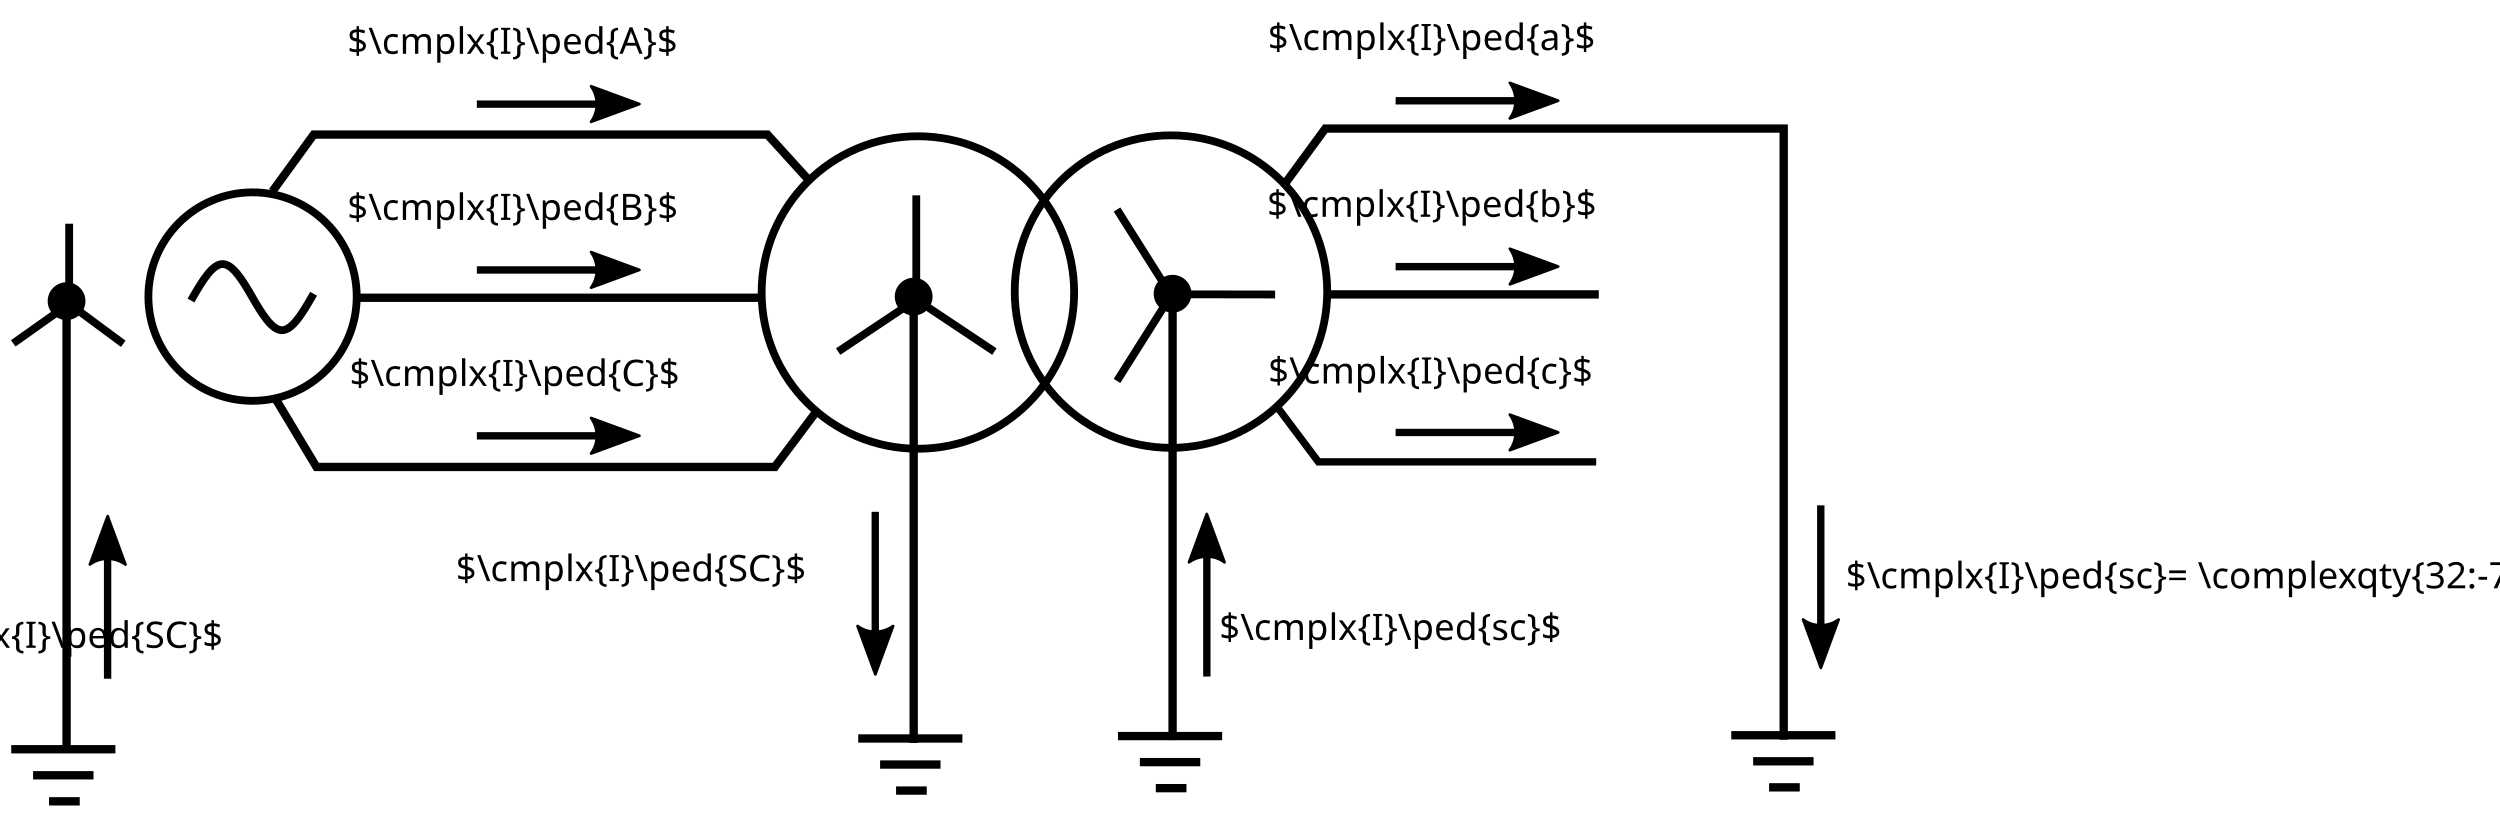
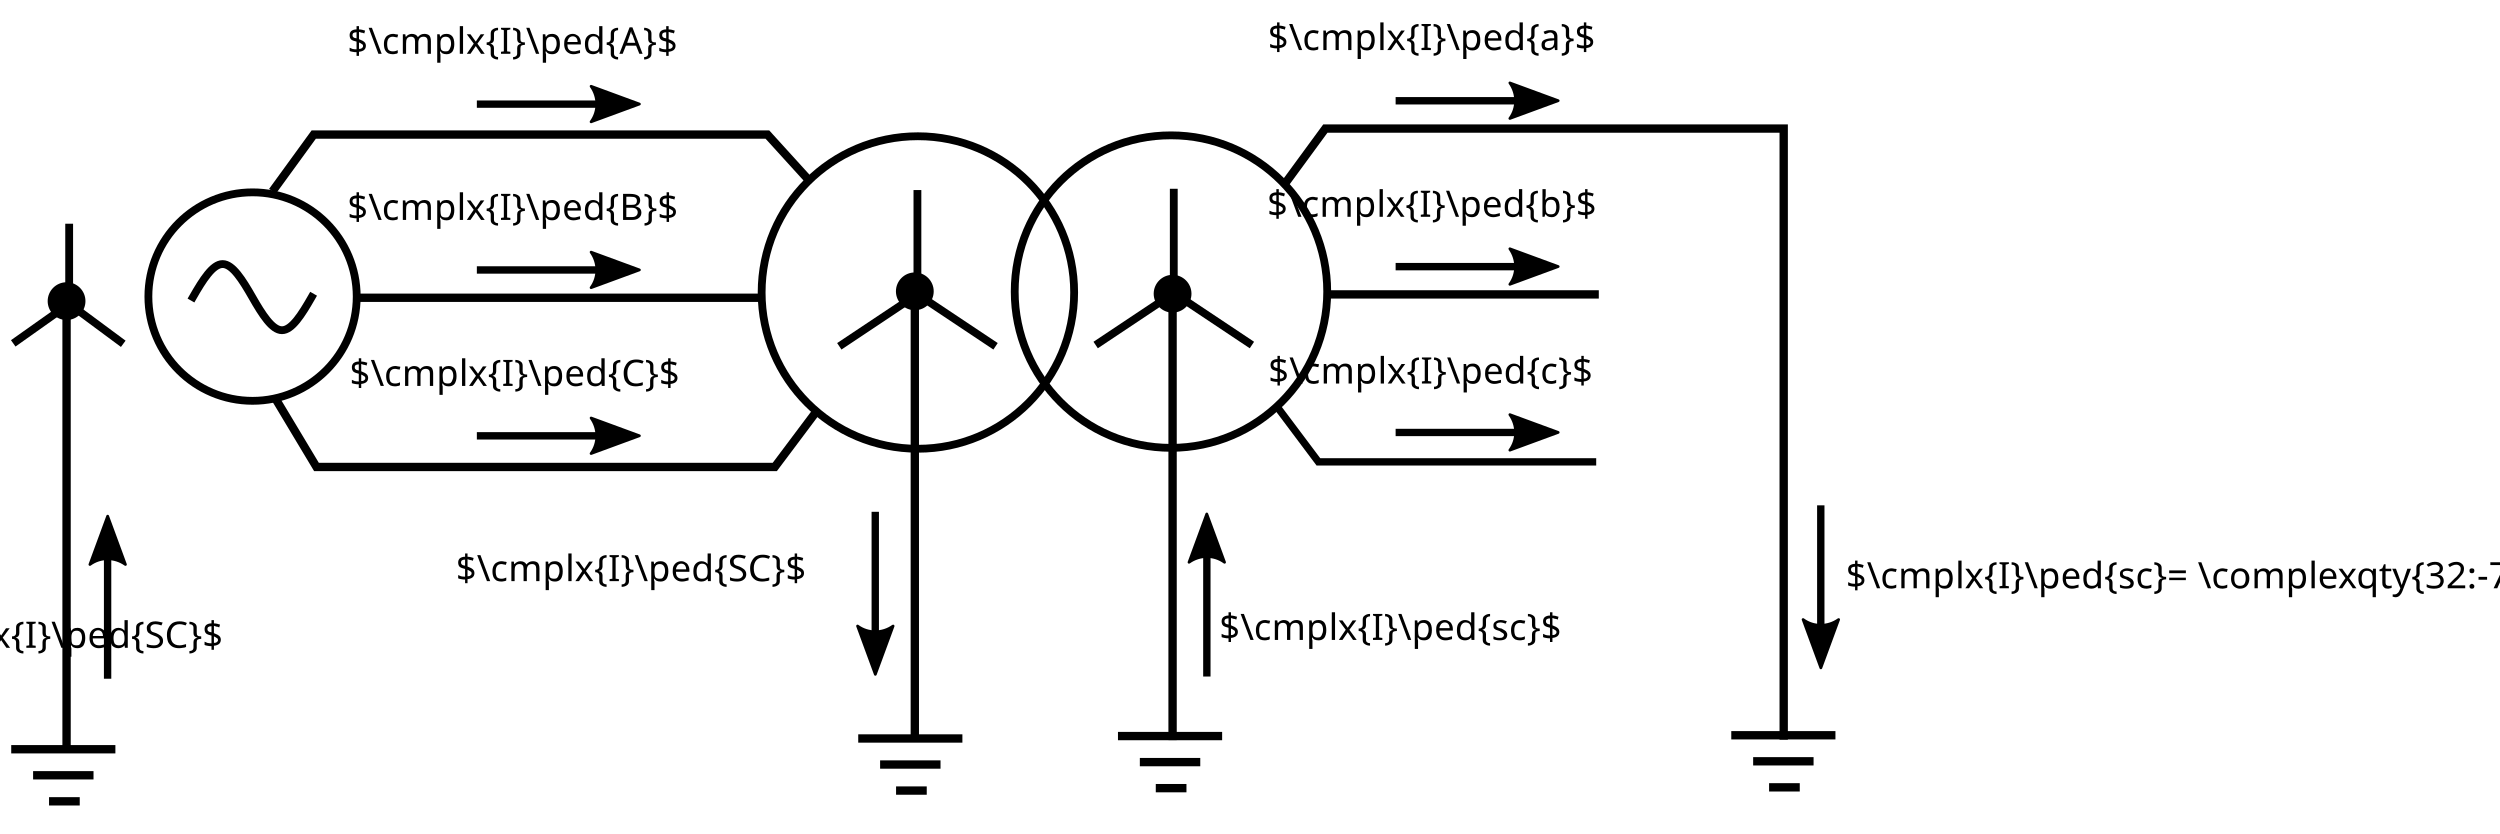
<svg xmlns="http://www.w3.org/2000/svg" viewBox="0 0 96 32" version="1.1" id="svg3347" height="30mm" width="90mm">
  <defs id="defs3349">
    <linearGradient id="linearGradient2857">
      <stop style="stop-color:#280b0b;stop-opacity:1;" offset="0" id="stop2855" />
    </linearGradient>
    <marker orient="auto" refY="0" refX="0" id="marker1740" style="overflow:visible">
      <path id="path1622" d="M 5.77,0 -2.88,5 V -5 Z" style="fill:#000000;fill-opacity:1;fill-rule:evenodd;stroke:#000000;stroke-width:1pt;stroke-opacity:1" transform="scale(0.4)" />
    </marker>
    <marker orient="auto" refY="0" refX="0" id="DotM" style="overflow:visible">
      <path id="path4112" d="m -2.5,-1 c 0,2.76 -2.24,5 -5,5 -2.76,0 -5,-2.24 -5,-5 0,-2.76 2.24,-5 5,-5 2.76,0 5,2.24 5,5 z" style="fill-rule:evenodd;stroke:#000000;stroke-width:1pt" transform="matrix(0.4,0,0,0.4,2.96,0.4)" />
    </marker>
    <marker orient="auto" refY="0" refX="0" id="DiamondMend" style="overflow:visible">
      <path id="path4148" d="M 0,-7.071 -7.071,0 0,7.071 7.071,0 Z" style="fill-rule:evenodd;stroke:#000000;stroke-width:1pt" transform="matrix(0.4,0,0,0.4,-2.6,0)" />
    </marker>
    <marker orient="auto" refY="0" refX="0" id="Arrow2Send" style="overflow:visible">
      <path id="path4010" style="fill-rule:evenodd;stroke-width:0.625;stroke-linejoin:round" d="M 8.719,4.034 -2.207,0.016 8.719,-4.002 c -1.745,2.372 -1.735,5.617 -6e-7,8.035 z" transform="matrix(-0.3,0,0,-0.3,0.69,0)" />
    </marker>
    <marker orient="auto" refY="0" refX="0" id="Arrow1Send" style="overflow:visible">
      <path id="path3992" d="M 0,0 5,-5 -12.5,0 5,5 Z" style="fill-rule:evenodd;stroke:#000000;stroke-width:1pt" transform="matrix(-0.2,0,0,-0.2,-1.2,0)" />
    </marker>
    <marker orient="auto" refY="0" refX="0" id="TriangleOutM" style="overflow:visible">
      <path id="path4122" d="M 5.77,0 -2.88,5 V -5 Z" style="fill-rule:evenodd;stroke:#000000;stroke-width:1pt" transform="scale(0.4)" />
    </marker>
    <marker orient="auto" refY="0" refX="0" id="marker19821" style="overflow:visible">
      <path id="path19823" style="fill:#0000ff;fill-opacity:1;fill-rule:evenodd;stroke:#0000ff;stroke-width:0.625;stroke-linejoin:round;stroke-opacity:1" d="M 8.719,4.034 -2.207,0.016 8.719,-4.002 c -1.745,2.372 -1.735,5.617 -6e-7,8.035 z" transform="scale(-0.6)" />
    </marker>
    <marker orient="auto" refY="0" refX="0" id="marker19783" style="overflow:visible">
      <path id="path19785" style="fill:#0000ff;fill-opacity:1;fill-rule:evenodd;stroke:#0000ff;stroke-width:0.625;stroke-linejoin:round;stroke-opacity:1" d="M 8.719,4.034 -2.207,0.016 8.719,-4.002 c -1.745,2.372 -1.735,5.617 -6e-7,8.035 z" transform="scale(0.6)" />
    </marker>
    <marker orient="auto" refY="0" refX="0" id="marker19695" style="overflow:visible">
      <path id="path19697" style="fill:#000000;fill-opacity:1;fill-rule:evenodd;stroke:#000000;stroke-width:0.625;stroke-linejoin:round;stroke-opacity:1" d="M 8.719,4.034 -2.207,0.016 8.719,-4.002 c -1.745,2.372 -1.735,5.617 -6e-7,8.035 z" transform="scale(-0.6)" />
    </marker>
    <marker orient="auto" refY="0" refX="0" id="marker19641" style="overflow:visible">
      <path id="path19643" style="fill:#000000;fill-opacity:1;fill-rule:evenodd;stroke:#000000;stroke-width:0.625;stroke-linejoin:round;stroke-opacity:1" d="M 8.719,4.034 -2.207,0.016 8.719,-4.002 c -1.745,2.372 -1.735,5.617 -6e-7,8.035 z" transform="scale(0.6)" />
    </marker>
    <marker orient="auto" refY="0" refX="0" id="marker19409" style="overflow:visible">
      <path id="path19411" style="fill:#ff0000;fill-opacity:1;fill-rule:evenodd;stroke:#ff0000;stroke-width:0.625;stroke-linejoin:round;stroke-opacity:1" d="M 8.719,4.034 -2.207,0.016 8.719,-4.002 c -1.745,2.372 -1.735,5.617 -6e-7,8.035 z" transform="scale(-0.6)" />
    </marker>
    <marker orient="auto" refY="0" refX="0" id="marker17726" style="overflow:visible">
      <path id="path7652" d="M 0,0 5,-5 -12.5,0 5,5 Z" style="fill:#000000;fill-opacity:1;fill-rule:evenodd;stroke:#000000;stroke-width:1pt;stroke-opacity:1" transform="matrix(0.8,0,0,0.8,10,0)" />
    </marker>
    <marker orient="auto" refY="0" refX="0" id="marker17688" style="overflow:visible">
      <path id="path17690" style="fill:#000000;fill-opacity:1;fill-rule:evenodd;stroke:#000000;stroke-width:0.625;stroke-linejoin:round;stroke-opacity:1" d="M 8.719,4.034 -2.207,0.016 8.719,-4.002 c -1.745,2.372 -1.735,5.617 -6e-7,8.035 z" transform="matrix(-1.1,0,0,-1.1,-1.1,0)" />
    </marker>
    <marker orient="auto" refY="0" refX="0" id="marker16234" style="overflow:visible">
      <path id="path16236" style="fill:#000000;fill-opacity:1;fill-rule:evenodd;stroke:#000000;stroke-width:0.625;stroke-linejoin:round;stroke-opacity:1" d="M 8.719,4.034 -2.207,0.016 8.719,-4.002 c -1.745,2.372 -1.735,5.617 -6e-7,8.035 z" transform="scale(0.6)" />
    </marker>
    <marker orient="auto" refY="0" refX="0" id="marker15512" style="overflow:visible">
      <path id="path15514" style="fill:#000000;fill-opacity:1;fill-rule:evenodd;stroke:#000000;stroke-width:0.625;stroke-linejoin:round;stroke-opacity:1" d="M 8.719,4.034 -2.207,0.016 8.719,-4.002 c -1.745,2.372 -1.735,5.617 -6e-7,8.035 z" transform="scale(-0.6)" />
    </marker>
    <marker orient="auto" refY="0" refX="0" id="marker15458" style="overflow:visible">
      <path id="path15460" style="fill:#000000;fill-opacity:1;fill-rule:evenodd;stroke:#000000;stroke-width:0.625;stroke-linejoin:round;stroke-opacity:1" d="M 8.719,4.034 -2.207,0.016 8.719,-4.002 c -1.745,2.372 -1.735,5.617 -6e-7,8.035 z" transform="scale(0.6)" />
    </marker>
    <marker orient="auto" refY="0" refX="0" id="marker14302" style="overflow:visible">
      <path id="path14304" style="fill:#000000;fill-opacity:1;fill-rule:evenodd;stroke:#000000;stroke-width:0.625;stroke-linejoin:round;stroke-opacity:1" d="M 8.719,4.034 -2.207,0.016 8.719,-4.002 c -1.745,2.372 -1.735,5.617 -6e-7,8.035 z" transform="scale(-0.6)" />
    </marker>
    <marker orient="auto" refY="0" refX="0" id="TriangleOutL" style="overflow:visible">
      <path id="path7794" d="M 5.77,0 -2.88,5 V -5 Z" style="fill:#000000;fill-opacity:1;fill-rule:evenodd;stroke:#000000;stroke-width:1pt;stroke-opacity:1" transform="scale(0.8)" />
    </marker>
    <marker orient="auto" refY="0" refX="0" id="marker12663" style="overflow:visible">
      <path id="path7673" style="fill:#000000;fill-opacity:1;fill-rule:evenodd;stroke:#000000;stroke-width:0.625;stroke-linejoin:round;stroke-opacity:1" d="M 8.719,4.034 -2.207,0.016 8.719,-4.002 c -1.745,2.372 -1.735,5.617 -6e-7,8.035 z" transform="matrix(-1.1,0,0,-1.1,-1.1,0)" />
    </marker>
    <marker orient="auto" refY="0" refX="0" id="marker12527" style="overflow:visible">
      <path id="path12529" style="fill:#000000;fill-opacity:1;fill-rule:evenodd;stroke:#000000;stroke-width:0.625;stroke-linejoin:round;stroke-opacity:1" d="M 8.719,4.034 -2.207,0.016 8.719,-4.002 c -1.745,2.372 -1.735,5.617 -6e-7,8.035 z" transform="scale(-0.6)" />
    </marker>
    <marker orient="auto" refY="0" refX="0" id="marker12395" style="overflow:visible">
      <path id="path12397" style="fill:#000000;fill-opacity:1;fill-rule:evenodd;stroke:#000000;stroke-width:0.625;stroke-linejoin:round;stroke-opacity:1" d="M 8.719,4.034 -2.207,0.016 8.719,-4.002 c -1.745,2.372 -1.735,5.617 -6e-7,8.035 z" transform="scale(-0.6)" />
    </marker>
    <marker orient="auto" refY="0" refX="0" id="marker7993" style="overflow:visible">
      <path id="path7995" style="fill:#000000;fill-opacity:1;fill-rule:evenodd;stroke:#000000;stroke-width:0.625;stroke-linejoin:round;stroke-opacity:1" d="M 8.719,4.034 -2.207,0.016 8.719,-4.002 c -1.745,2.372 -1.735,5.617 -6e-7,8.035 z" transform="scale(-0.6)" />
    </marker>
    <marker orient="auto" refY="0" refX="0" id="marker7939" style="overflow:visible">
      <path id="path7941" style="fill:#000000;fill-opacity:1;fill-rule:evenodd;stroke:#000000;stroke-width:0.625;stroke-linejoin:round;stroke-opacity:1" d="M 8.719,4.034 -2.207,0.016 8.719,-4.002 c -1.745,2.372 -1.735,5.617 -6e-7,8.035 z" transform="scale(0.6)" />
    </marker>
    <marker orient="auto" refY="0" refX="0" id="marker7908" style="overflow:visible">
      <path id="path7658" d="M 0,0 5,-5 -12.5,0 5,5 Z" style="fill:#000000;fill-opacity:1;fill-rule:evenodd;stroke:#000000;stroke-width:1pt;stroke-opacity:1" transform="matrix(0.4,0,0,0.4,4,0)" />
    </marker>
    <marker style="overflow:visible" id="Arrow1Mend" refX="0" refY="0" orient="auto">
      <path transform="matrix(-0.4,0,0,-0.4,-4,0)" style="fill:#000000;fill-opacity:1;fill-rule:evenodd;stroke:#000000;stroke-width:1pt;stroke-opacity:1" d="M 0,0 5,-5 -12.5,0 5,5 Z" id="path4223" />
    </marker>
    <marker style="overflow:visible" id="Arrow1Mstart" refX="0" refY="0" orient="auto">
      <path transform="matrix(0.4,0,0,0.4,4,0)" style="fill:#000000;fill-opacity:1;fill-rule:evenodd;stroke:#000000;stroke-width:1pt;stroke-opacity:1" d="M 0,0 5,-5 -12.5,0 5,5 Z" id="path4220" />
    </marker>
    <marker style="overflow:visible" id="Arrow2Lend" refX="0" refY="0" orient="auto">
      <path transform="matrix(-1.1,0,0,-1.1,-1.1,0)" d="M 8.719,4.034 -2.207,0.016 8.719,-4.002 c -1.745,2.372 -1.735,5.617 -6e-7,8.035 z" style="fill:#000000;fill-opacity:1;fill-rule:evenodd;stroke:#000000;stroke-width:0.625;stroke-linejoin:round;stroke-opacity:1" id="path4235" />
    </marker>
    <marker style="overflow:visible" id="marker5809" refX="0" refY="0" orient="auto">
      <path transform="matrix(-0.8,0,0,-0.8,-10,0)" style="fill:#000000;fill-opacity:1;fill-rule:evenodd;stroke:#000000;stroke-width:1pt;stroke-opacity:1" d="M 0,0 5,-5 -12.5,0 5,5 Z" id="path5811" />
    </marker>
    <marker style="overflow:visible" id="Arrow1Lstart" refX="0" refY="0" orient="auto">
      <path transform="matrix(0.8,0,0,0.8,10,0)" style="fill:#000000;fill-opacity:1;fill-rule:evenodd;stroke:#000000;stroke-width:1pt;stroke-opacity:1" d="M 0,0 5,-5 -12.5,0 5,5 Z" id="path4165" />
    </marker>
    <marker style="overflow:visible" id="marker5277" refX="0" refY="0" orient="auto">
      <path transform="matrix(-0.8,0,0,-0.8,-10,0)" style="fill:#000000;fill-opacity:1;fill-rule:evenodd;stroke:#000000;stroke-width:1pt;stroke-opacity:1" d="M 0,0 5,-5 -12.5,0 5,5 Z" id="path5279" />
    </marker>
    <marker style="overflow:visible" id="Arrow1Lend" refX="0" refY="0" orient="auto">
      <path transform="matrix(-0.8,0,0,-0.8,-10,0)" style="fill:#000000;fill-opacity:1;fill-rule:evenodd;stroke:#000000;stroke-width:1pt;stroke-opacity:1" d="M 0,0 5,-5 -12.5,0 5,5 Z" id="path4168" />
    </marker>
    <marker style="overflow:visible" id="Arrow2Lstart" refX="0" refY="0" orient="auto">
      <path transform="matrix(1.1,0,0,1.1,1.1,0)" d="M 8.719,4.034 -2.207,0.016 8.719,-4.002 c -1.745,2.372 -1.735,5.617 -6e-7,8.035 z" style="fill:#000000;fill-opacity:1;fill-rule:evenodd;stroke:#000000;stroke-width:0.625;stroke-linejoin:round;stroke-opacity:1" id="path4183" />
    </marker>
    <marker orient="auto" refY="0" refX="0" id="marker7993-1" style="overflow:visible">
      <path id="path7995-7" style="fill:#000000;fill-opacity:1;fill-rule:evenodd;stroke:#000000;stroke-width:0.625;stroke-linejoin:round;stroke-opacity:1" d="M 8.719,4.034 -2.207,0.016 8.719,-4.002 c -1.745,2.372 -1.735,5.617 -6e-7,8.035 z" transform="scale(-0.6)" />
    </marker>
    <marker orient="auto" refY="0" refX="0" id="marker7939-1" style="overflow:visible">
      <path id="path7941-5" style="fill:#000000;fill-opacity:1;fill-rule:evenodd;stroke:#000000;stroke-width:0.625;stroke-linejoin:round;stroke-opacity:1" d="M 8.719,4.034 -2.207,0.016 8.719,-4.002 c -1.745,2.372 -1.735,5.617 -6e-7,8.035 z" transform="scale(0.6)" />
    </marker>
    <marker orient="auto" refY="0" refX="0" id="DotM-1" style="overflow:visible">
      <path id="path4112-4" d="m -2.5,-1 c 0,2.76 -2.24,5 -5,5 -2.76,0 -5,-2.24 -5,-5 0,-2.76 2.24,-5 5,-5 2.76,0 5,2.24 5,5 z" style="fill-rule:evenodd;stroke:#000000;stroke-width:1pt" transform="matrix(0.4,0,0,0.4,2.96,0.4)" />
    </marker>
    <marker orient="auto" refY="0" refX="0" id="marker7993-4" style="overflow:visible">
      <path id="path7995-2" style="fill:#000000;fill-opacity:1;fill-rule:evenodd;stroke:#000000;stroke-width:0.625;stroke-linejoin:round;stroke-opacity:1" d="M 8.719,4.034 -2.207,0.016 8.719,-4.002 c -1.745,2.372 -1.735,5.617 -6e-7,8.035 z" transform="scale(-0.6)" />
    </marker>
    <marker orient="auto" refY="0" refX="0" id="DotM-1-1" style="overflow:visible">
      <path id="path4112-4-7" d="m -2.5,-1 c 0,2.76 -2.24,5 -5,5 -2.76,0 -5,-2.24 -5,-5 0,-2.76 2.24,-5 5,-5 2.76,0 5,2.24 5,5 z" style="fill-rule:evenodd;stroke:#000000;stroke-width:1pt" transform="matrix(0.4,0,0,0.4,2.96,0.4)" />
    </marker>
    <marker orient="auto" refY="0" refX="0" id="DotM-1-0" style="overflow:visible">
      <path id="path4112-4-9" d="m -2.5,-1 c 0,2.76 -2.24,5 -5,5 -2.76,0 -5,-2.24 -5,-5 0,-2.76 2.24,-5 5,-5 2.76,0 5,2.24 5,5 z" style="fill-rule:evenodd;stroke:#000000;stroke-width:1pt" transform="matrix(0.4,0,0,0.4,2.96,0.4)" />
    </marker>
    <marker orient="auto" refY="0" refX="0" id="DotM-1-1-4" style="overflow:visible">
      <path id="path4112-4-7-5" d="m -2.5,-1 c 0,2.76 -2.24,5 -5,5 -2.76,0 -5,-2.24 -5,-5 0,-2.76 2.24,-5 5,-5 2.76,0 5,2.24 5,5 z" style="fill-rule:evenodd;stroke:#000000;stroke-width:1pt" transform="matrix(0.4,0,0,0.4,2.96,0.4)" />
    </marker>
    <marker orient="auto" refY="0" refX="0" id="DotM-1-5" style="overflow:visible">
      <path id="path4112-4-1" d="m -2.5,-1 c 0,2.76 -2.24,5 -5,5 -2.76,0 -5,-2.24 -5,-5 0,-2.76 2.24,-5 5,-5 2.76,0 5,2.24 5,5 z" style="fill-rule:evenodd;stroke:#000000;stroke-width:1pt" transform="matrix(0.4,0,0,0.4,2.96,0.4)" />
    </marker>
    <marker orient="auto" refY="0" refX="0" id="marker7993-4-7" style="overflow:visible">
      <path id="path7995-2-4" style="fill:#000000;fill-opacity:1;fill-rule:evenodd;stroke:#000000;stroke-width:0.625;stroke-linejoin:round;stroke-opacity:1" d="M 8.719,4.034 -2.207,0.016 8.719,-4.002 c -1.745,2.372 -1.735,5.617 -6e-7,8.035 z" transform="scale(-0.6)" />
    </marker>
    <marker style="overflow:visible" id="marker7993-0" refX="0" refY="0" orient="auto">
      <path transform="scale(-0.6)" d="M 8.719,4.034 -2.207,0.016 8.719,-4.002 c -1.745,2.372 -1.735,5.617 -6e-7,8.035 z" style="fill:#000000;fill-opacity:1;fill-rule:evenodd;stroke:#000000;stroke-width:0.625;stroke-linejoin:round;stroke-opacity:1" id="path7995-9" />
    </marker>
    <marker orient="auto" refY="0" refX="0" id="marker14302-6" style="overflow:visible">
      <path id="path14304-4" style="fill:#000000;fill-opacity:1;fill-rule:evenodd;stroke:#000000;stroke-width:0.625;stroke-linejoin:round;stroke-opacity:1" d="M 8.719,4.034 -2.207,0.016 8.719,-4.002 c -1.745,2.372 -1.735,5.617 -6e-7,8.035 z" transform="scale(-0.6)" />
    </marker>
    <marker orient="auto" refY="0" refX="0" id="marker14302-4" style="overflow:visible">
      <path id="path14304-3" style="fill:#000000;fill-opacity:1;fill-rule:evenodd;stroke:#000000;stroke-width:0.625;stroke-linejoin:round;stroke-opacity:1" d="M 8.719,4.034 -2.207,0.016 8.719,-4.002 c -1.745,2.372 -1.735,5.617 -6e-7,8.035 z" transform="scale(-0.6)" />
    </marker>
    <marker orient="auto" refY="0" refX="0" id="marker14302-4-9" style="overflow:visible">
      <path id="path14304-3-3" style="fill:#000000;fill-opacity:1;fill-rule:evenodd;stroke:#000000;stroke-width:0.625;stroke-linejoin:round;stroke-opacity:1" d="M 8.719,4.034 -2.207,0.016 8.719,-4.002 c -1.745,2.372 -1.735,5.617 -6e-7,8.035 z" transform="scale(-0.6)" />
    </marker>
    <marker orient="auto" refY="0" refX="0" id="marker14302-6-7" style="overflow:visible">
      <path id="path14304-4-1" style="fill:#000000;fill-opacity:1;fill-rule:evenodd;stroke:#000000;stroke-width:0.625;stroke-linejoin:round;stroke-opacity:1" d="M 8.719,4.034 -2.207,0.016 8.719,-4.002 c -1.745,2.372 -1.735,5.617 -6e-7,8.035 z" transform="scale(-0.6)" />
    </marker>
    <marker orient="auto" refY="0" refX="0" id="marker14302-9" style="overflow:visible">
      <path id="path14304-7" style="fill:#000000;fill-opacity:1;fill-rule:evenodd;stroke:#000000;stroke-width:0.625;stroke-linejoin:round;stroke-opacity:1" d="M 8.719,4.034 -2.207,0.016 8.719,-4.002 c -1.745,2.372 -1.735,5.617 -6e-7,8.035 z" transform="scale(-0.6)" />
    </marker>
    <marker orient="auto" refY="0" refX="0" id="marker14302-4-0" style="overflow:visible">
      <path id="path14304-3-5" style="fill:#000000;fill-opacity:1;fill-rule:evenodd;stroke:#000000;stroke-width:0.625;stroke-linejoin:round;stroke-opacity:1" d="M 8.719,4.034 -2.207,0.016 8.719,-4.002 c -1.745,2.372 -1.735,5.617 -6e-7,8.035 z" transform="scale(-0.6)" />
    </marker>
    <marker orient="auto" refY="0" refX="0" id="marker14302-4-0-2" style="overflow:visible">
      <path id="path14304-3-5-7" style="fill:#000000;fill-opacity:1;fill-rule:evenodd;stroke:#000000;stroke-width:0.625;stroke-linejoin:round;stroke-opacity:1" d="M 8.719,4.034 -2.207,0.016 8.719,-4.002 c -1.745,2.372 -1.735,5.617 -6e-7,8.035 z" transform="scale(-0.6)" />
    </marker>
    <marker orient="auto" refY="0" refX="0" id="DotM-1-5-8" style="overflow:visible">
      <path id="path4112-4-1-1" d="m -2.5,-1 c 0,2.76 -2.24,5 -5,5 -2.76,0 -5,-2.24 -5,-5 0,-2.76 2.24,-5 5,-5 2.76,0 5,2.24 5,5 z" style="fill-rule:evenodd;stroke:#000000;stroke-width:1pt" transform="matrix(0.4,0,0,0.4,2.96,0.4)" />
    </marker>
    <marker orient="auto" refY="0" refX="0" id="marker14302-4-0-4" style="overflow:visible">
      <path id="path14304-3-5-4" style="fill:#000000;fill-opacity:1;fill-rule:evenodd;stroke:#000000;stroke-width:0.625;stroke-linejoin:round;stroke-opacity:1" d="M 8.719,4.034 -2.207,0.016 8.719,-4.002 c -1.745,2.372 -1.735,5.617 -6e-7,8.035 z" transform="scale(-0.6)" />
    </marker>
    <marker orient="auto" refY="0" refX="0" id="marker14302-4-9-3" style="overflow:visible">
      <path id="path14304-3-3-4" style="fill:#000000;fill-opacity:1;fill-rule:evenodd;stroke:#000000;stroke-width:0.625;stroke-linejoin:round;stroke-opacity:1" d="M 8.719,4.034 -2.207,0.016 8.719,-4.002 c -1.745,2.372 -1.735,5.617 -6e-7,8.035 z" transform="scale(-0.6)" />
    </marker>
    <marker orient="auto" refY="0" refX="0" id="marker14302-6-7-6" style="overflow:visible">
      <path id="path14304-4-1-0" style="fill:#000000;fill-opacity:1;fill-rule:evenodd;stroke:#000000;stroke-width:0.625;stroke-linejoin:round;stroke-opacity:1" d="M 8.719,4.034 -2.207,0.016 8.719,-4.002 c -1.745,2.372 -1.735,5.617 -6e-7,8.035 z" transform="scale(-0.6)" />
    </marker>
    <marker orient="auto" refY="0" refX="0" id="marker14302-9-9" style="overflow:visible">
      <path id="path14304-7-4" style="fill:#000000;fill-opacity:1;fill-rule:evenodd;stroke:#000000;stroke-width:0.625;stroke-linejoin:round;stroke-opacity:1" d="M 8.719,4.034 -2.207,0.016 8.719,-4.002 c -1.745,2.372 -1.735,5.617 -6e-7,8.035 z" transform="scale(-0.6)" />
    </marker>
    <marker orient="auto" refY="0" refX="0" id="DotM-1-5-8-5" style="overflow:visible">
      <path id="path4112-4-1-1-1" d="m -2.5,-1 c 0,2.76 -2.24,5 -5,5 -2.76,0 -5,-2.24 -5,-5 0,-2.76 2.24,-5 5,-5 2.76,0 5,2.24 5,5 z" style="fill-rule:evenodd;stroke:#000000;stroke-width:1pt" transform="matrix(0.4,0,0,0.4,2.96,0.4)" />
    </marker>
    <marker orient="auto" refY="0" refX="0" id="marker14302-4-0-4-7" style="overflow:visible">
      <path id="path14304-3-5-4-9" style="fill:#000000;fill-opacity:1;fill-rule:evenodd;stroke:#000000;stroke-width:0.625;stroke-linejoin:round;stroke-opacity:1" d="M 8.719,4.034 -2.207,0.016 8.719,-4.002 c -1.745,2.372 -1.735,5.617 -6e-7,8.035 z" transform="scale(-0.6)" />
    </marker>
  </defs>
  <g id="layer2" style="display:inline">
    <ellipse transform="scale(-1,1)" id="path5243-4-7-9" style="display:inline;fill:none;stroke:#000000;stroke-width:0.3;stroke-linecap:butt;stroke-linejoin:miter;stroke-miterlimit:4;stroke-dasharray:none;stroke-dashoffset:0;stroke-opacity:1" cx="-35.247" cy="11.232" rx="6" ry="6" />
-     <path style="display:inline;fill:none;stroke:#000000;stroke-width:0.3;stroke-linecap:butt;stroke-linejoin:miter;stroke-miterlimit:4;stroke-dasharray:none;stroke-opacity:1" d="m 45.358,11.302 3.606,0.006" id="path4125" />
-     <path style="display:inline;fill:none;stroke:#000000;stroke-width:0.3;stroke-linecap:butt;stroke-linejoin:miter;stroke-miterlimit:4;stroke-dasharray:none;stroke-opacity:1" d="m 42.893,8.045 2.135,3.383" id="path4127" />
    <path id="path4067-2" d="m 46.93,28.265 h -4" style="display:inline;fill:none;stroke:#000000;stroke-width:0.32;stroke-linecap:butt;stroke-linejoin:miter;stroke-miterlimit:4;stroke-dasharray:none;stroke-opacity:1" />
    <path id="path4069-1" d="m 45.93,29.265 h -2" style="display:inline;fill:none;stroke:#000000;stroke-width:0.32;stroke-linecap:square;stroke-linejoin:miter;stroke-miterlimit:4;stroke-dasharray:none;stroke-opacity:1" />
    <path id="path4071-6" d="M 45.56,30.265 H 44.382" style="display:inline;fill:none;stroke:#000000;stroke-width:0.32;stroke-linecap:butt;stroke-linejoin:miter;stroke-miterlimit:4;stroke-dasharray:none;stroke-opacity:1" />
    <path style="display:inline;fill:none;stroke:#000000;stroke-width:0.32;stroke-linecap:butt;stroke-linejoin:miter;stroke-miterlimit:4;stroke-dasharray:none;stroke-opacity:1;marker-start:url(#DotM-1-5)" d="m 45.027,11.292 v 17.128" id="path4193" />
-     <path style="display:inline;fill:none;stroke:#000000;stroke-width:0.3;stroke-linecap:butt;stroke-linejoin:miter;stroke-miterlimit:4;stroke-dasharray:none;stroke-opacity:1" d="m 42.893,14.628 2.135,-3.383" id="path4127-1" />
    <path transform="translate(-361.0569,-114.9499)" style="display:inline;fill:none;fill-rule:evenodd;stroke:#000000;stroke-width:0.283;stroke-linecap:butt;stroke-linejoin:miter;stroke-miterlimit:4;stroke-dasharray:none;stroke-opacity:1;marker-end:url(#marker14302)" d="m 414.649,125.188 c 1.956,0 3.911,0 5.867,0" id="path1215" />
    <path transform="translate(-361.0569,-114.9499)" style="display:inline;fill:none;fill-rule:evenodd;stroke:#000000;stroke-width:0.283;stroke-linecap:butt;stroke-linejoin:miter;stroke-miterlimit:4;stroke-dasharray:none;stroke-opacity:1;marker-end:url(#marker14302-6)" d="m 414.649,118.819 c 1.956,0 3.911,0 5.867,0" id="path1215-9" />
    <path transform="translate(-361.0569,-114.9499)" style="display:inline;fill:none;fill-rule:evenodd;stroke:#000000;stroke-width:0.283;stroke-linecap:butt;stroke-linejoin:miter;stroke-miterlimit:4;stroke-dasharray:none;stroke-opacity:1;marker-end:url(#marker14302-4)" d="m 414.649,131.557 c 1.956,0 3.911,0 5.867,0" id="path1215-2" />
    <ellipse transform="scale(-1,1)" id="path5243-4-7" style="display:inline;fill:#000000;fill-opacity:0;stroke:#000000;stroke-width:0.3;stroke-linecap:butt;stroke-linejoin:miter;stroke-miterlimit:4;stroke-dasharray:none;stroke-dashoffset:0;stroke-opacity:1" cx="-44.965" cy="11.197" rx="6" ry="6" />
    <path style="display:inline;fill:none;fill-rule:evenodd;stroke:#000000;stroke-width:0.282px;stroke-linecap:butt;stroke-linejoin:miter;stroke-opacity:1" d="m 49.027,15.603 1.6,2.133 h 10.667" id="path2875-5" />
    <path transform="translate(-361.0569,-114.9499)" style="display:inline;fill:none;fill-rule:evenodd;stroke:#000000;stroke-width:0.283;stroke-linecap:butt;stroke-linejoin:miter;stroke-miterlimit:4;stroke-dasharray:none;stroke-opacity:1;marker-end:url(#marker14302-4-0)" d="m 407.4,140.928 c 0,-1.956 0,-3.911 0,-5.867" id="path1215-2-0" />
    <path id="path4067-2-4" d="m 70.481,28.234 h -4" style="display:inline;fill:none;stroke:#000000;stroke-width:0.32;stroke-linecap:butt;stroke-linejoin:miter;stroke-miterlimit:4;stroke-dasharray:none;stroke-opacity:1" />
    <path id="path4069-1-3" d="m 69.481,29.234 h -2" style="display:inline;fill:none;stroke:#000000;stroke-width:0.32;stroke-linecap:square;stroke-linejoin:miter;stroke-miterlimit:4;stroke-dasharray:none;stroke-opacity:1" />
    <path id="path4071-6-7" d="M 69.111,30.234 H 67.933" style="display:inline;fill:none;stroke:#000000;stroke-width:0.32;stroke-linecap:butt;stroke-linejoin:miter;stroke-miterlimit:4;stroke-dasharray:none;stroke-opacity:1" />
    <path style="display:inline;fill:none;fill-rule:evenodd;stroke:#000000;stroke-width:0.32;stroke-linecap:butt;stroke-linejoin:miter;stroke-miterlimit:4;stroke-dasharray:none;stroke-opacity:1" d="m 49.294,7.119 1.6,-2.183 h 17.6 V 28.403" id="path3840" />
    <path transform="translate(-361.0569,-114.9499)" style="display:inline;fill:none;fill-rule:evenodd;stroke:#000000;stroke-width:0.283;stroke-linecap:butt;stroke-linejoin:miter;stroke-miterlimit:4;stroke-dasharray:none;stroke-opacity:1;marker-end:url(#marker14302-4-0-2)" d="m 430.975,134.354 c 0,1.956 0,3.911 0,5.867" id="path1215-2-0-1" />
-     <path style="display:inline;fill:none;stroke:#000000;stroke-width:0.3;stroke-linecap:butt;stroke-linejoin:miter;stroke-miterlimit:4;stroke-dasharray:none;stroke-opacity:1" d="m 35.185,11.501 -3,2" id="path4125-3" />
-     <path style="display:inline;fill:none;stroke:#000000;stroke-width:0.3;stroke-linecap:butt;stroke-linejoin:miter;stroke-miterlimit:4;stroke-dasharray:none;stroke-opacity:1" d="M 35.185,7.501 V 11.501" id="path4127-8" />
-     <path style="display:inline;fill:none;stroke:#000000;stroke-width:0.3;stroke-linecap:butt;stroke-linejoin:miter;stroke-miterlimit:4;stroke-dasharray:none;stroke-opacity:1" d="m 38.185,13.501 -3,-2" id="path4129" />
-     <path style="display:inline;fill:none;stroke:#000000;stroke-width:0.32;stroke-linecap:butt;stroke-linejoin:miter;stroke-miterlimit:4;stroke-dasharray:none;stroke-opacity:1;marker-start:url(#DotM-1-5-8)" d="m 35.085,11.403 v 17.128" id="path4193-5" />
+     <path style="display:inline;fill:none;stroke:#000000;stroke-width:0.3;stroke-linecap:butt;stroke-linejoin:miter;stroke-miterlimit:4;stroke-dasharray:none;stroke-opacity:1" d="m 35.229,11.298 -3,2" id="path4125-3" />
+     <path style="display:inline;fill:none;stroke:#000000;stroke-width:0.3;stroke-linecap:butt;stroke-linejoin:miter;stroke-miterlimit:4;stroke-dasharray:none;stroke-opacity:1" d="M 35.229,7.298 V 11.298" id="path4127-8" />
+     <path style="display:inline;fill:none;stroke:#000000;stroke-width:0.3;stroke-linecap:butt;stroke-linejoin:miter;stroke-miterlimit:4;stroke-dasharray:none;stroke-opacity:1" d="m 38.229,13.298 -3,-2" id="path4129" />
+     <path style="display:inline;fill:none;stroke:#000000;stroke-width:0.3;stroke-linecap:butt;stroke-linejoin:miter;stroke-miterlimit:4;stroke-dasharray:none;stroke-opacity:1" d="m 45.073,11.249 -3,2" id="path4125-3-9" />
+     <path style="display:inline;fill:none;stroke:#000000;stroke-width:0.3;stroke-linecap:butt;stroke-linejoin:miter;stroke-miterlimit:4;stroke-dasharray:none;stroke-opacity:1" d="M 45.073,7.249 V 11.249" id="path4127-8-4" />
+     <path style="display:inline;fill:none;stroke:#000000;stroke-width:0.3;stroke-linecap:butt;stroke-linejoin:miter;stroke-miterlimit:4;stroke-dasharray:none;stroke-opacity:1" d="m 48.073,13.249 -3,-2" id="path4129-8" />
+     <path style="display:inline;fill:none;stroke:#000000;stroke-width:0.32;stroke-linecap:butt;stroke-linejoin:miter;stroke-miterlimit:4;stroke-dasharray:none;stroke-opacity:1;marker-start:url(#DotM-1-5-8)" d="m 35.129,11.2 v 17.128" id="path4193-5" />
    <path id="path4067-2-6" d="m 36.956,28.358 h -4" style="display:inline;fill:none;stroke:#000000;stroke-width:0.32;stroke-linecap:butt;stroke-linejoin:miter;stroke-miterlimit:4;stroke-dasharray:none;stroke-opacity:1" />
    <path id="path4069-1-1" d="m 35.956,29.358 h -2" style="display:inline;fill:none;stroke:#000000;stroke-width:0.32;stroke-linecap:square;stroke-linejoin:miter;stroke-miterlimit:4;stroke-dasharray:none;stroke-opacity:1" />
    <path id="path4071-6-3" d="M 35.587,30.358 H 34.409" style="display:inline;fill:none;stroke:#000000;stroke-width:0.32;stroke-linecap:butt;stroke-linejoin:miter;stroke-miterlimit:4;stroke-dasharray:none;stroke-opacity:1" />
    <path transform="translate(-361.0569,-114.9499)" style="display:inline;fill:none;fill-rule:evenodd;stroke:#000000;stroke-width:0.283;stroke-linecap:butt;stroke-linejoin:miter;stroke-miterlimit:4;stroke-dasharray:none;stroke-opacity:1;marker-end:url(#marker14302-4-0-4)" d="m 394.667,134.603 c 0,1.956 0,3.911 0,5.867" id="path1215-2-0-17" />
    <path transform="translate(-361.0569,-114.9499)" style="display:inline;fill:none;fill-rule:evenodd;stroke:#000000;stroke-width:0.283;stroke-linecap:butt;stroke-linejoin:miter;stroke-miterlimit:4;stroke-dasharray:none;stroke-opacity:1;marker-end:url(#marker14302-9-9)" d="m 379.368,125.317 c 1.956,0 3.911,0 5.867,0" id="path1215-5" />
    <path transform="translate(-361.0569,-114.9499)" style="display:inline;fill:none;fill-rule:evenodd;stroke:#000000;stroke-width:0.283;stroke-linecap:butt;stroke-linejoin:miter;stroke-miterlimit:4;stroke-dasharray:none;stroke-opacity:1;marker-end:url(#marker14302-6-7-6)" d="m 379.368,118.948 c 1.956,0 3.911,0 5.867,0" id="path1215-9-4" />
    <path transform="translate(-361.0569,-114.9499)" style="display:inline;fill:none;fill-rule:evenodd;stroke:#000000;stroke-width:0.283;stroke-linecap:butt;stroke-linejoin:miter;stroke-miterlimit:4;stroke-dasharray:none;stroke-opacity:1;marker-end:url(#marker14302-4-9-3)" d="m 379.368,131.686 c 1.956,0 3.911,0 5.867,0" id="path1215-2-7" />
    <path style="display:inline;fill:none;stroke:#000000;stroke-width:0.32;stroke-linecap:butt;stroke-linejoin:miter;stroke-miterlimit:4;stroke-dasharray:none;stroke-opacity:1" d="m 13.753,11.434 h 15.425" id="path5305-1-6" />
    <ellipse id="path5243-4" style="display:inline;fill:none;stroke:#000000;stroke-width:0.3;stroke-linecap:butt;stroke-linejoin:miter;stroke-miterlimit:4;stroke-dasharray:none;stroke-dashoffset:0;stroke-opacity:1" cx="9.698" cy="11.389" rx="4" ry="4.003" />
    <path id="path4449" title="sin(x)" d="m 7.408,11.41 c 0.38,-0.665 0.76,-1.269 1.14,-1.27 0.38,-5.2e-4 0.76,0.605 1.14,1.27 0.38,0.665 0.76,1.269 1.14,1.27 0.38,5.2e-4 0.76,-0.605 1.14,-1.27" style="display:inline;fill:none;stroke:#000000;stroke-width:0.3;stroke-linecap:square;stroke-linejoin:miter;stroke-miterlimit:4;stroke-dasharray:none;stroke-dashoffset:0;stroke-opacity:1" />
    <path style="display:inline;fill:none;fill-rule:evenodd;stroke:#000000;stroke-width:0.32;stroke-linecap:butt;stroke-linejoin:miter;stroke-miterlimit:4;stroke-dasharray:none;stroke-opacity:1" d="m 31.352,15.798 -1.6,2.133 h -17.6 l -1.6,-2.667" id="path1289" />
    <path style="display:inline;fill:none;fill-rule:evenodd;stroke:#000000;stroke-width:0.32;stroke-linecap:butt;stroke-linejoin:miter;stroke-miterlimit:4;stroke-dasharray:none;stroke-opacity:1" d="m 31.052,6.91 -1.584,-1.743 H 12.047 l -1.584,2.179" id="path1289-8" />
    <path style="display:inline;fill:none;stroke:#000000;stroke-width:0.32;stroke-linecap:butt;stroke-linejoin:miter;stroke-miterlimit:4;stroke-dasharray:none;stroke-opacity:1" d="M 61.394,11.305 H 51.061" id="path5305-1" />
    <text id="text7689-7-4-8-4-0-8-2-6" y="24.575" x="46.818" style="font-style:normal;font-variant:normal;font-weight:normal;font-stretch:normal;font-size:1.411px;line-height:125%;font-family:Sans;-inkscape-font-specification:'Sans, Normal';font-variant-ligatures:normal;font-variant-caps:normal;font-variant-numeric:normal;font-feature-settings:normal;text-align:start;letter-spacing:0px;word-spacing:0px;writing-mode:lr-tb;text-anchor:start;display:inline;fill:#000000;fill-opacity:1;stroke:none" xml:space="preserve">
      <tspan id="tspan8203" x="46.818" y="24.575">$\cmplx{I}\ped{sc}$</tspan>
    </text>
    <text id="text7689-7-4-8-4-0-8-2-6-9" y="22.589" x="70.875" style="font-style:normal;font-variant:normal;font-weight:normal;font-stretch:normal;font-size:1.411px;line-height:125%;font-family:Sans;-inkscape-font-specification:'Sans, Normal';font-variant-ligatures:normal;font-variant-caps:normal;font-variant-numeric:normal;font-feature-settings:normal;text-align:start;letter-spacing:0px;word-spacing:0px;writing-mode:lr-tb;text-anchor:start;display:inline;fill:#000000;fill-opacity:1;stroke:none;stroke-width:1" xml:space="preserve">
      <tspan id="tspan8087" x="70.875" y="22.589">$\cmplx{I}\ped{sc}= \complexqty{32:-74}{kA}$</tspan>
    </text>
    <text id="text7689-7-4-8-4-0-8-2-6-9-4" y="1.924" x="55.894" style="font-style:normal;font-variant:normal;font-weight:normal;font-stretch:normal;font-size:1.411px;line-height:125%;font-family:Sans;-inkscape-font-specification:'Sans, Normal';font-variant-ligatures:normal;font-variant-caps:normal;font-variant-numeric:normal;font-feature-settings:normal;text-align:center;letter-spacing:0px;word-spacing:0px;writing-mode:lr-tb;text-anchor:middle;display:inline;fill:#000000;fill-opacity:1;stroke:none;stroke-width:1" xml:space="preserve">
      <tspan id="tspan4280" x="55.894" y="1.924">$\cmplx{I}\ped{a}$</tspan>
    </text>
    <text id="text7689-7-4-8-4-0-8-2-6-9-4-0" y="8.324" x="55.903" style="font-style:normal;font-variant:normal;font-weight:normal;font-stretch:normal;font-size:1.411px;line-height:125%;font-family:Sans;-inkscape-font-specification:'Sans, Normal';font-variant-ligatures:normal;font-variant-caps:normal;font-variant-numeric:normal;font-feature-settings:normal;text-align:center;letter-spacing:0px;word-spacing:0px;writing-mode:lr-tb;text-anchor:middle;display:inline;fill:#000000;fill-opacity:1;stroke:none;stroke-width:1" xml:space="preserve">
      <tspan id="tspan4300" x="55.903" y="8.324">$\cmplx{I}\ped{b}$</tspan>
    </text>
    <text id="text7689-7-4-8-4-0-8-2-6-9-4-5" y="14.727" x="55.851" style="font-style:normal;font-variant:normal;font-weight:normal;font-stretch:normal;font-size:1.411px;line-height:125%;font-family:Sans;-inkscape-font-specification:'Sans, Normal';font-variant-ligatures:normal;font-variant-caps:normal;font-variant-numeric:normal;font-feature-settings:normal;text-align:center;letter-spacing:0px;word-spacing:0px;writing-mode:lr-tb;text-anchor:middle;display:inline;fill:#000000;fill-opacity:1;stroke:none;stroke-width:1" xml:space="preserve">
      <tspan id="tspan4310" x="55.851" y="14.727">$\cmplx{I}\ped{c}$</tspan>
    </text>
    <text id="text7689-7-4-8-4-0-8-2-6-1" y="22.317" x="32.8" style="font-style:normal;font-variant:normal;font-weight:normal;font-stretch:normal;font-size:1.411px;line-height:125%;font-family:Sans;-inkscape-font-specification:'Sans, Normal';font-variant-ligatures:normal;font-variant-caps:normal;font-variant-numeric:normal;font-feature-settings:normal;text-align:end;letter-spacing:0px;word-spacing:0px;writing-mode:lr-tb;text-anchor:end;display:inline;fill:#000000;fill-opacity:1;stroke:none;stroke-width:1" xml:space="preserve">
      <tspan id="tspan2296" x="32.8" y="22.317">$\cmplx{I}\ped{SC}$</tspan>
    </text>
    <path transform="matrix(1,0,0,-1,-390.5352,160.6654)" style="display:inline;fill:none;fill-rule:evenodd;stroke:#000000;stroke-width:0.283;stroke-linecap:butt;stroke-linejoin:miter;stroke-miterlimit:4;stroke-dasharray:none;stroke-opacity:1;marker-end:url(#marker14302-4-0-4-7)" d="m 394.667,134.603 c 0,1.956 0,3.911 0,5.867" id="path1215-2-0-17-3" />
    <text id="text7689-7-4-8-4-0-8-2-6-1-1" y="24.877" x="10.406" style="font-style:normal;font-variant:normal;font-weight:normal;font-stretch:normal;font-size:1.411px;line-height:125%;font-family:Sans;-inkscape-font-specification:'Sans, Normal';font-variant-ligatures:normal;font-variant-caps:normal;font-variant-numeric:normal;font-feature-settings:normal;text-align:end;letter-spacing:0px;word-spacing:0px;writing-mode:lr-tb;text-anchor:end;display:inline;fill:#000000;fill-opacity:1;stroke:none;stroke-width:1" xml:space="preserve">
      <tspan id="tspan2296-2" x="10.406" y="24.877">$\cmplx{I}\ped{SC}$</tspan>
    </text>
    <path style="display:inline;fill:none;stroke:#000000;stroke-width:0.3;stroke-linecap:butt;stroke-linejoin:miter;stroke-miterlimit:4;stroke-dasharray:none;stroke-opacity:1" d="m 2.651,11.668 -2.143,1.517" id="path4125-3-1" />
    <path style="display:inline;fill:none;stroke:#000000;stroke-width:0.3;stroke-linecap:butt;stroke-linejoin:miter;stroke-miterlimit:4;stroke-dasharray:none;stroke-opacity:1" d="M 2.656,8.591 V 11.673" id="path4127-8-1" />
    <path style="display:inline;fill:none;stroke:#000000;stroke-width:0.3;stroke-linecap:butt;stroke-linejoin:miter;stroke-miterlimit:4;stroke-dasharray:none;stroke-opacity:1" d="m 4.733,13.202 -2.071,-1.534" id="path4129-5" />
    <path style="display:inline;fill:none;stroke:#000000;stroke-width:0.32;stroke-linecap:butt;stroke-linejoin:miter;stroke-miterlimit:4;stroke-dasharray:none;stroke-opacity:1;marker-start:url(#DotM-1-5-8-5)" d="m 2.556,11.576 v 17.128" id="path4193-5-2" />
    <path id="path4067-2-2-7" d="M 4.431,28.771 H 0.431" style="display:inline;fill:none;stroke:#000000;stroke-width:0.32;stroke-linecap:butt;stroke-linejoin:miter;stroke-miterlimit:4;stroke-dasharray:none;stroke-opacity:1" />
    <path id="path4069-1-0-6" d="m 3.431,29.771 h -2" style="display:inline;fill:none;stroke:#000000;stroke-width:0.32;stroke-linecap:square;stroke-linejoin:miter;stroke-miterlimit:4;stroke-dasharray:none;stroke-opacity:1" />
    <path id="path4071-6-7-1" d="m 3.062,30.771 h -1.179" style="display:inline;fill:none;stroke:#000000;stroke-width:0.32;stroke-linecap:butt;stroke-linejoin:miter;stroke-miterlimit:4;stroke-dasharray:none;stroke-opacity:1" />
    <text id="text7689-7-4-8-4-0-8-2-6-9-4-59" y="2.068" x="20.599" style="font-style:normal;font-variant:normal;font-weight:normal;font-stretch:normal;font-size:1.411px;line-height:125%;font-family:Sans;-inkscape-font-specification:'Sans, Normal';font-variant-ligatures:normal;font-variant-caps:normal;font-variant-numeric:normal;font-feature-settings:normal;text-align:center;letter-spacing:0px;word-spacing:0px;writing-mode:lr-tb;text-anchor:middle;display:inline;fill:#000000;fill-opacity:1;stroke:none;stroke-width:1" xml:space="preserve">
      <tspan style="stroke-width:1" id="tspan4342" x="20.599" y="2.068">$\cmplx{I}\ped{A}$</tspan>
    </text>
    <text id="text7689-7-4-8-4-0-8-2-6-9-4-0-2" y="8.447" x="20.608" style="font-style:normal;font-variant:normal;font-weight:normal;font-stretch:normal;font-size:1.411px;line-height:125%;font-family:Sans;-inkscape-font-specification:'Sans, Normal';font-variant-ligatures:normal;font-variant-caps:normal;font-variant-numeric:normal;font-feature-settings:normal;text-align:center;letter-spacing:0px;word-spacing:0px;writing-mode:lr-tb;text-anchor:middle;display:inline;fill:#000000;fill-opacity:1;stroke:none;stroke-width:1" xml:space="preserve">
      <tspan style="stroke-width:1" id="tspan4344" x="20.608" y="8.447">$\cmplx{I}\ped{B}$</tspan>
    </text>
    <text id="text7689-7-4-8-4-0-8-2-6-9-4-5-2" y="14.822" x="20.682" style="font-style:normal;font-variant:normal;font-weight:normal;font-stretch:normal;font-size:1.411px;line-height:125%;font-family:Sans;-inkscape-font-specification:'Sans, Normal';font-variant-ligatures:normal;font-variant-caps:normal;font-variant-numeric:normal;font-feature-settings:normal;text-align:center;letter-spacing:0px;word-spacing:0px;writing-mode:lr-tb;text-anchor:middle;display:inline;fill:#000000;fill-opacity:1;stroke:none;stroke-width:1" xml:space="preserve">
      <tspan style="stroke-width:1" id="tspan4364" x="20.682" y="14.822">$\cmplx{I}\ped{C}$</tspan>
    </text>
  </g>
</svg>
